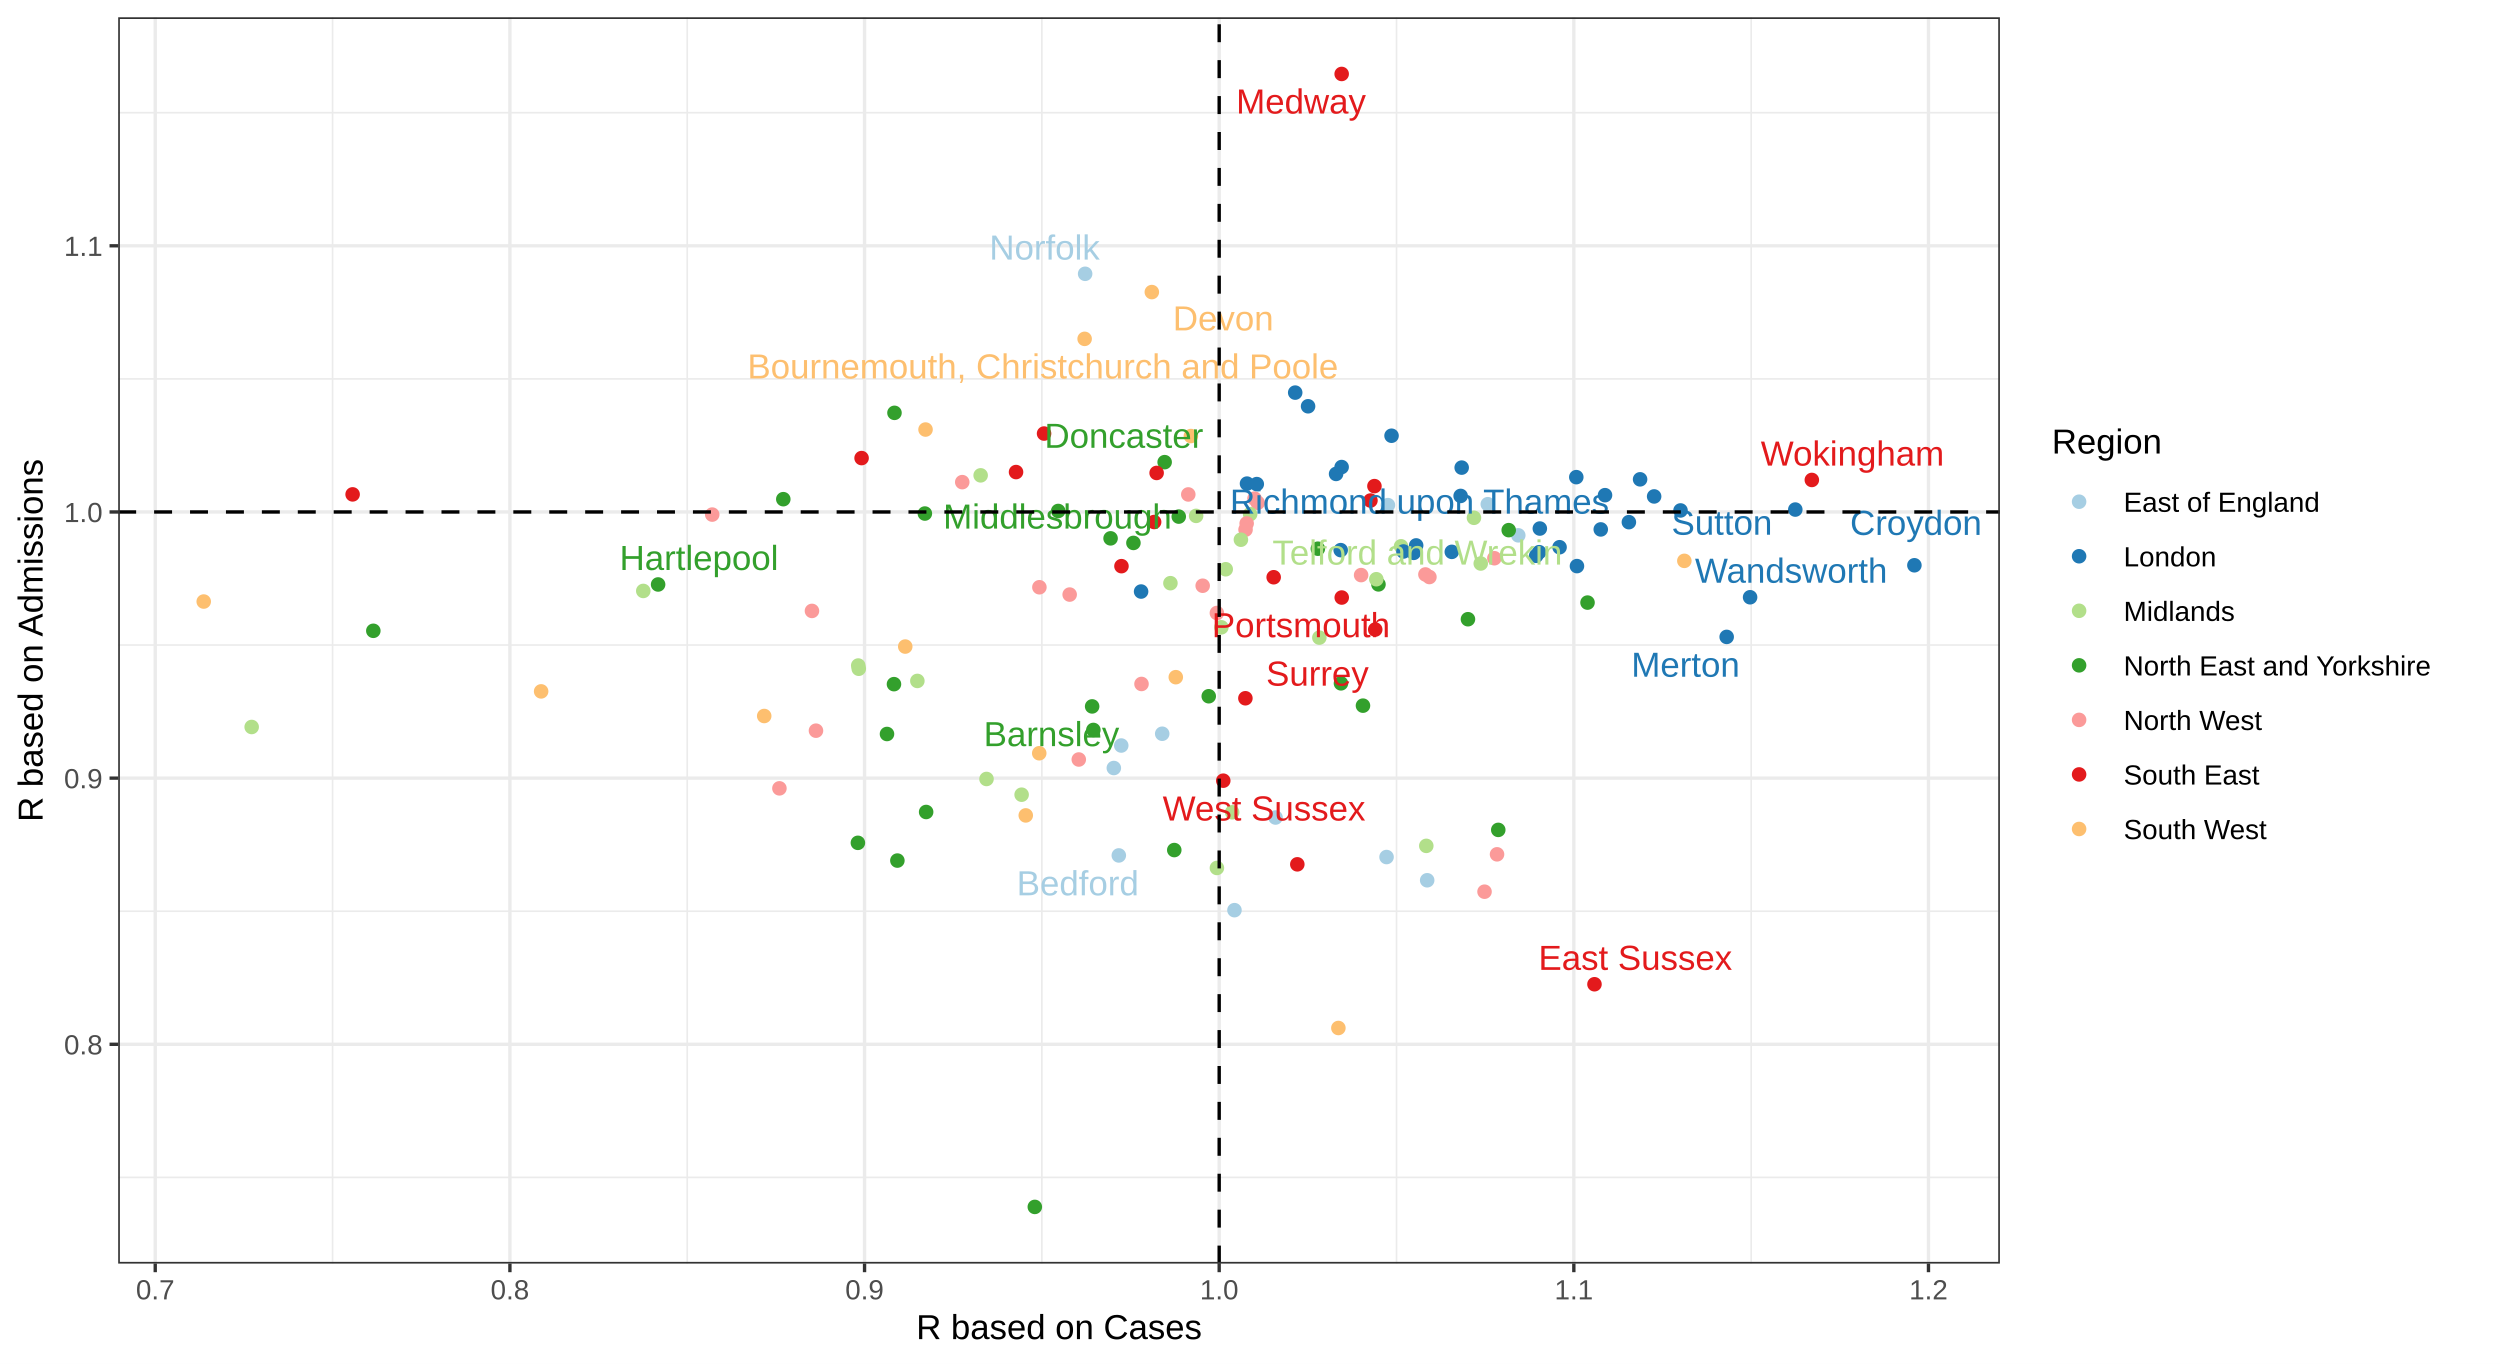
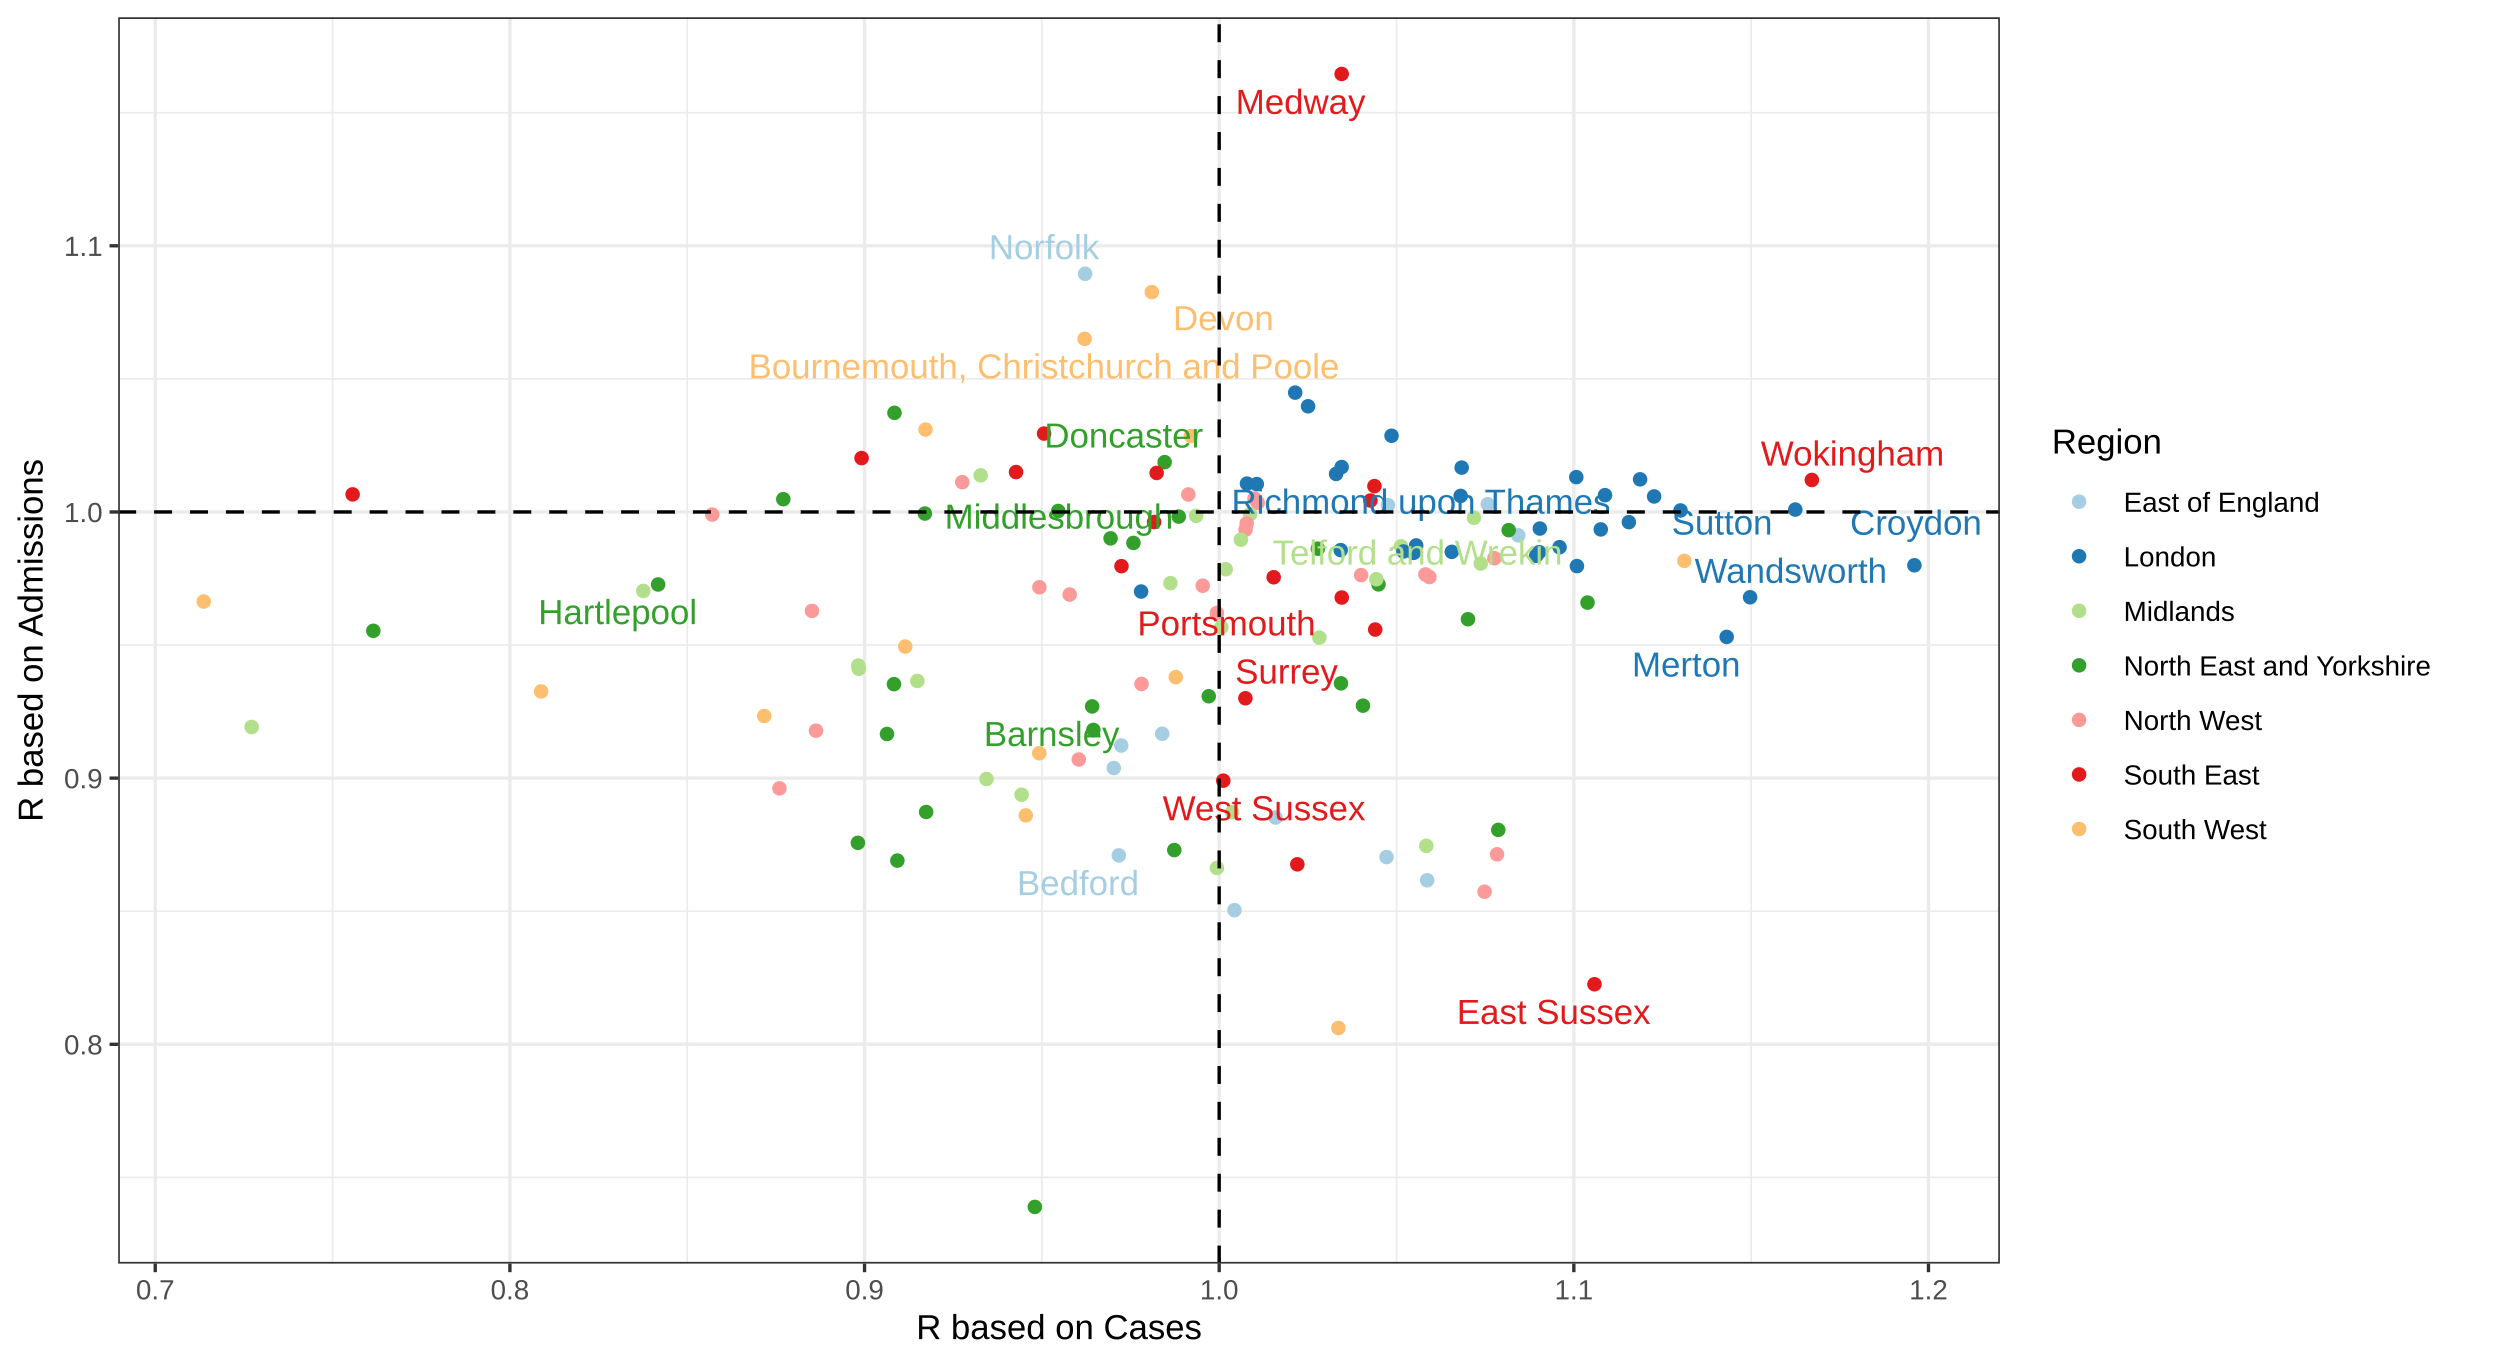
<svg xmlns="http://www.w3.org/2000/svg" class="svglite" width="792.00pt" height="432.00pt" viewBox="0 0 792.00 432.00">
  <defs>
    <style type="text/css">
    .svglite line, .svglite polyline, .svglite polygon, .svglite path, .svglite rect, .svglite circle {
      fill: none;
      stroke: #000000;
      stroke-linecap: round;
      stroke-linejoin: round;
      stroke-miterlimit: 10.00;
    }
  </style>
  </defs>
  <rect width="100%" height="100%" style="stroke: none; fill: #FFFFFF;" />
  <defs>
    <clipPath id="cpMC4wMHw3OTIuMDB8MC4wMHw0MzIuMDA=">
      <rect x="0.00" y="0.00" width="792.00" height="432.00" />
    </clipPath>
  </defs>
  <g clip-path="url(#cpMC4wMHw3OTIuMDB8MC4wMHw0MzIuMDA=)">
    <rect x="-0" y="0.00" width="792.00" height="432.00" style="stroke-width: 1.07; stroke: #FFFFFF; fill: #FFFFFF;" />
  </g>
  <defs>
    <clipPath id="cpMzcuNDR8NjMzLjU4fDUuNDh8NDAwLjI5">
      <rect x="37.44" y="5.48" width="596.13" height="394.82" />
    </clipPath>
  </defs>
  <g clip-path="url(#cpMzcuNDR8NjMzLjU4fDUuNDh8NDAwLjI5)">
    <rect x="37.44" y="5.48" width="596.13" height="394.82" style="stroke-width: 1.07; stroke: none; fill: #FFFFFF;" />
    <polyline points="37.44,373.00 633.58,373.00 " style="stroke-width: 0.53; stroke: #EBEBEB; stroke-linecap: butt;" />
    <polyline points="37.44,288.67 633.58,288.67 " style="stroke-width: 0.53; stroke: #EBEBEB; stroke-linecap: butt;" />
    <polyline points="37.44,204.35 633.58,204.35 " style="stroke-width: 0.53; stroke: #EBEBEB; stroke-linecap: butt;" />
    <polyline points="37.44,120.03 633.58,120.03 " style="stroke-width: 0.53; stroke: #EBEBEB; stroke-linecap: butt;" />
    <polyline points="37.44,35.71 633.58,35.71 " style="stroke-width: 0.53; stroke: #EBEBEB; stroke-linecap: butt;" />
    <polyline points="105.36,400.29 105.36,5.48 " style="stroke-width: 0.53; stroke: #EBEBEB; stroke-linecap: butt;" />
    <polyline points="217.71,400.29 217.71,5.48 " style="stroke-width: 0.53; stroke: #EBEBEB; stroke-linecap: butt;" />
    <polyline points="330.06,400.29 330.06,5.48 " style="stroke-width: 0.53; stroke: #EBEBEB; stroke-linecap: butt;" />
    <polyline points="442.42,400.29 442.42,5.48 " style="stroke-width: 0.53; stroke: #EBEBEB; stroke-linecap: butt;" />
    <polyline points="554.77,400.29 554.77,5.48 " style="stroke-width: 0.53; stroke: #EBEBEB; stroke-linecap: butt;" />
    <polyline points="37.44,330.84 633.58,330.84 " style="stroke-width: 1.07; stroke: #EBEBEB; stroke-linecap: butt;" />
    <polyline points="37.44,246.51 633.58,246.51 " style="stroke-width: 1.07; stroke: #EBEBEB; stroke-linecap: butt;" />
    <polyline points="37.44,162.19 633.58,162.19 " style="stroke-width: 1.07; stroke: #EBEBEB; stroke-linecap: butt;" />
    <polyline points="37.44,77.87 633.58,77.87 " style="stroke-width: 1.07; stroke: #EBEBEB; stroke-linecap: butt;" />
    <polyline points="49.18,400.29 49.18,5.48 " style="stroke-width: 1.07; stroke: #EBEBEB; stroke-linecap: butt;" />
    <polyline points="161.54,400.29 161.54,5.48 " style="stroke-width: 1.07; stroke: #EBEBEB; stroke-linecap: butt;" />
    <polyline points="273.89,400.29 273.89,5.48 " style="stroke-width: 1.07; stroke: #EBEBEB; stroke-linecap: butt;" />
    <polyline points="386.24,400.29 386.24,5.48 " style="stroke-width: 1.07; stroke: #EBEBEB; stroke-linecap: butt;" />
    <polyline points="498.59,400.29 498.59,5.48 " style="stroke-width: 1.07; stroke: #EBEBEB; stroke-linecap: butt;" />
    <polyline points="610.94,400.29 610.94,5.48 " style="stroke-width: 1.07; stroke: #EBEBEB; stroke-linecap: butt;" />
    <circle cx="424.73" cy="174.28" r="1.95" style="stroke-width: 0.71; stroke: #1F78B4; fill: #1F78B4;" />
    <circle cx="361.50" cy="187.40" r="1.95" style="stroke-width: 0.71; stroke: #1F78B4; fill: #1F78B4;" />
    <circle cx="345.99" cy="223.79" r="1.95" style="stroke-width: 0.71; stroke: #33A02C; fill: #33A02C;" />
    <circle cx="64.54" cy="190.57" r="1.95" style="stroke-width: 0.71; stroke: #FDBF6F; fill: #FDBF6F;" />
    <circle cx="354.44" cy="271.00" r="1.95" style="stroke-width: 0.71; stroke: #A6CEE3; fill: #A6CEE3;" />
    <circle cx="448.64" cy="172.79" r="1.95" style="stroke-width: 0.71; stroke: #1F78B4; fill: #1F78B4;" />
    <circle cx="443.85" cy="173.07" r="1.95" style="stroke-width: 0.71; stroke: #B2DF8A; fill: #B2DF8A;" />
    <circle cx="376.45" cy="156.64" r="1.95" style="stroke-width: 0.71; stroke: #FB9A99; fill: #FB9A99;" />
    <circle cx="341.76" cy="240.61" r="1.95" style="stroke-width: 0.71; stroke: #FB9A99; fill: #FB9A99;" />
    <circle cx="397.42" cy="157.96" r="1.95" style="stroke-width: 0.71; stroke: #FB9A99; fill: #FB9A99;" />
    <circle cx="343.61" cy="107.35" r="1.95" style="stroke-width: 0.71; stroke: #FDBF6F; fill: #FDBF6F;" />
    <circle cx="365.63" cy="165.37" r="1.95" style="stroke-width: 0.71; stroke: #E31A1C; fill: #E31A1C;" />
    <circle cx="431.79" cy="223.55" r="1.95" style="stroke-width: 0.71; stroke: #33A02C; fill: #33A02C;" />
    <circle cx="462.73" cy="157.11" r="1.95" style="stroke-width: 0.71; stroke: #1F78B4; fill: #1F78B4;" />
    <circle cx="403.50" cy="182.87" r="1.95" style="stroke-width: 0.71; stroke: #E31A1C; fill: #E31A1C;" />
    <circle cx="286.78" cy="204.83" r="1.95" style="stroke-width: 0.71; stroke: #FDBF6F; fill: #FDBF6F;" />
    <circle cx="487.82" cy="167.44" r="1.95" style="stroke-width: 0.71; stroke: #1F78B4; fill: #1F78B4;" />
    <circle cx="272.95" cy="145.12" r="1.95" style="stroke-width: 0.71; stroke: #E31A1C; fill: #E31A1C;" />
    <circle cx="394.59" cy="167.79" r="1.95" style="stroke-width: 0.71; stroke: #FB9A99; fill: #FB9A99;" />
    <circle cx="502.93" cy="190.90" r="1.95" style="stroke-width: 0.71; stroke: #33A02C; fill: #33A02C;" />
    <circle cx="452.13" cy="278.87" r="1.95" style="stroke-width: 0.71; stroke: #A6CEE3; fill: #A6CEE3;" />
    <circle cx="425.03" cy="147.96" r="1.95" style="stroke-width: 0.71; stroke: #1F78B4; fill: #1F78B4;" />
    <circle cx="439.26" cy="271.51" r="1.95" style="stroke-width: 0.71; stroke: #A6CEE3; fill: #A6CEE3;" />
    <circle cx="246.92" cy="249.75" r="1.95" style="stroke-width: 0.71; stroke: #FB9A99; fill: #FB9A99;" />
    <circle cx="304.84" cy="152.74" r="1.95" style="stroke-width: 0.71; stroke: #FB9A99; fill: #FB9A99;" />
    <circle cx="372.01" cy="269.30" r="1.95" style="stroke-width: 0.71; stroke: #33A02C; fill: #33A02C;" />
    <circle cx="370.79" cy="184.75" r="1.95" style="stroke-width: 0.71; stroke: #B2DF8A; fill: #B2DF8A;" />
    <circle cx="606.48" cy="179.08" r="1.95" style="stroke-width: 0.71; stroke: #1F78B4; fill: #1F78B4;" />
    <circle cx="284.29" cy="272.63" r="1.95" style="stroke-width: 0.71; stroke: #33A02C; fill: #33A02C;" />
    <circle cx="271.78" cy="267.01" r="1.95" style="stroke-width: 0.71; stroke: #33A02C; fill: #33A02C;" />
    <circle cx="466.95" cy="164.04" r="1.95" style="stroke-width: 0.71; stroke: #B2DF8A; fill: #B2DF8A;" />
    <circle cx="451.85" cy="267.97" r="1.95" style="stroke-width: 0.71; stroke: #B2DF8A; fill: #B2DF8A;" />
    <circle cx="364.90" cy="92.53" r="1.95" style="stroke-width: 0.71; stroke: #FDBF6F; fill: #FDBF6F;" />
    <circle cx="368.96" cy="146.41" r="1.95" style="stroke-width: 0.71; stroke: #33A02C; fill: #33A02C;" />
    <circle cx="293.21" cy="136.08" r="1.95" style="stroke-width: 0.71; stroke: #FDBF6F; fill: #FDBF6F;" />
    <circle cx="310.67" cy="150.59" r="1.95" style="stroke-width: 0.71; stroke: #B2DF8A; fill: #B2DF8A;" />
    <circle cx="398.15" cy="153.36" r="1.95" style="stroke-width: 0.71; stroke: #1F78B4; fill: #1F78B4;" />
    <circle cx="335.24" cy="161.88" r="1.95" style="stroke-width: 0.71; stroke: #33A02C; fill: #33A02C;" />
    <circle cx="505.13" cy="311.81" r="1.95" style="stroke-width: 0.71; stroke: #E31A1C; fill: #E31A1C;" />
    <circle cx="486.65" cy="176.08" r="1.95" style="stroke-width: 0.71; stroke: #1F78B4; fill: #1F78B4;" />
    <circle cx="391.08" cy="288.34" r="1.95" style="stroke-width: 0.71; stroke: #A6CEE3; fill: #A6CEE3;" />
    <circle cx="327.83" cy="382.35" r="1.95" style="stroke-width: 0.71; stroke: #33A02C; fill: #33A02C;" />
    <circle cx="329.23" cy="238.63" r="1.95" style="stroke-width: 0.71; stroke: #FDBF6F; fill: #FDBF6F;" />
    <circle cx="507.12" cy="167.72" r="1.95" style="stroke-width: 0.71; stroke: #1F78B4; fill: #1F78B4;" />
    <circle cx="257.23" cy="193.54" r="1.95" style="stroke-width: 0.71; stroke: #FB9A99; fill: #FB9A99;" />
    <circle cx="524.03" cy="157.27" r="1.95" style="stroke-width: 0.71; stroke: #1F78B4; fill: #1F78B4;" />
    <circle cx="355.28" cy="179.36" r="1.95" style="stroke-width: 0.71; stroke: #E31A1C; fill: #E31A1C;" />
    <circle cx="487.62" cy="174.93" r="1.95" style="stroke-width: 0.71; stroke: #1F78B4; fill: #1F78B4;" />
    <circle cx="395.05" cy="153.21" r="1.95" style="stroke-width: 0.71; stroke: #1F78B4; fill: #1F78B4;" />
    <circle cx="208.49" cy="185.16" r="1.95" style="stroke-width: 0.71; stroke: #33A02C; fill: #33A02C;" />
    <circle cx="499.58" cy="179.34" r="1.95" style="stroke-width: 0.71; stroke: #1F78B4; fill: #1F78B4;" />
    <circle cx="79.73" cy="230.31" r="1.95" style="stroke-width: 0.71; stroke: #B2DF8A; fill: #B2DF8A;" />
    <circle cx="352.86" cy="243.31" r="1.95" style="stroke-width: 0.71; stroke: #A6CEE3; fill: #A6CEE3;" />
    <circle cx="440.84" cy="138.04" r="1.95" style="stroke-width: 0.71; stroke: #1F78B4; fill: #1F78B4;" />
    <circle cx="410.32" cy="124.38" r="1.95" style="stroke-width: 0.71; stroke: #1F78B4; fill: #1F78B4;" />
    <circle cx="321.88" cy="149.55" r="1.95" style="stroke-width: 0.71; stroke: #E31A1C; fill: #E31A1C;" />
    <circle cx="414.40" cy="128.71" r="1.95" style="stroke-width: 0.71; stroke: #1F78B4; fill: #1F78B4;" />
    <circle cx="499.37" cy="151.16" r="1.95" style="stroke-width: 0.71; stroke: #1F78B4; fill: #1F78B4;" />
    <circle cx="435.67" cy="199.44" r="1.95" style="stroke-width: 0.71; stroke: #E31A1C; fill: #E31A1C;" />
    <circle cx="283.37" cy="130.79" r="1.95" style="stroke-width: 0.71; stroke: #33A02C; fill: #33A02C;" />
    <circle cx="532.39" cy="161.71" r="1.95" style="stroke-width: 0.71; stroke: #1F78B4; fill: #1F78B4;" />
    <circle cx="382.93" cy="220.57" r="1.95" style="stroke-width: 0.71; stroke: #33A02C; fill: #33A02C;" />
    <circle cx="473.42" cy="176.85" r="1.95" style="stroke-width: 0.71; stroke: #FB9A99; fill: #FB9A99;" />
    <circle cx="508.47" cy="156.87" r="1.95" style="stroke-width: 0.71; stroke: #1F78B4; fill: #1F78B4;" />
    <circle cx="258.50" cy="231.48" r="1.95" style="stroke-width: 0.71; stroke: #FB9A99; fill: #FB9A99;" />
    <circle cx="346.38" cy="231.25" r="1.95" style="stroke-width: 0.71; stroke: #33A02C; fill: #33A02C;" />
    <circle cx="272.06" cy="211.86" r="1.95" style="stroke-width: 0.71; stroke: #B2DF8A; fill: #B2DF8A;" />
    <circle cx="290.62" cy="215.72" r="1.95" style="stroke-width: 0.71; stroke: #B2DF8A; fill: #B2DF8A;" />
    <circle cx="516.03" cy="165.42" r="1.95" style="stroke-width: 0.71; stroke: #1F78B4; fill: #1F78B4;" />
    <circle cx="386.93" cy="198.73" r="1.95" style="stroke-width: 0.71; stroke: #B2DF8A; fill: #B2DF8A;" />
    <circle cx="431.20" cy="182.19" r="1.95" style="stroke-width: 0.71; stroke: #FB9A99; fill: #FB9A99;" />
    <circle cx="404.09" cy="258.99" r="1.95" style="stroke-width: 0.71; stroke: #A6CEE3; fill: #A6CEE3;" />
    <circle cx="338.87" cy="188.36" r="1.95" style="stroke-width: 0.71; stroke: #FB9A99; fill: #FB9A99;" />
    <circle cx="425.04" cy="23.43" r="1.95" style="stroke-width: 0.71; stroke: #E31A1C; fill: #E31A1C;" />
    <circle cx="547.01" cy="201.77" r="1.95" style="stroke-width: 0.71; stroke: #1F78B4; fill: #1F78B4;" />
    <circle cx="359.07" cy="172.00" r="1.95" style="stroke-width: 0.71; stroke: #33A02C; fill: #33A02C;" />
    <circle cx="480.99" cy="169.59" r="1.95" style="stroke-width: 0.71; stroke: #A6CEE3; fill: #A6CEE3;" />
    <circle cx="474.65" cy="262.91" r="1.95" style="stroke-width: 0.71; stroke: #33A02C; fill: #33A02C;" />
    <circle cx="459.93" cy="174.83" r="1.95" style="stroke-width: 0.71; stroke: #1F78B4; fill: #1F78B4;" />
    <circle cx="343.77" cy="86.74" r="1.95" style="stroke-width: 0.71; stroke: #A6CEE3; fill: #A6CEE3;" />
    <circle cx="424.82" cy="216.48" r="1.95" style="stroke-width: 0.71; stroke: #33A02C; fill: #33A02C;" />
    <circle cx="118.27" cy="199.84" r="1.95" style="stroke-width: 0.71; stroke: #33A02C; fill: #33A02C;" />
    <circle cx="533.60" cy="177.68" r="1.95" style="stroke-width: 0.71; stroke: #FDBF6F; fill: #FDBF6F;" />
    <circle cx="477.96" cy="167.95" r="1.95" style="stroke-width: 0.71; stroke: #33A02C; fill: #33A02C;" />
    <circle cx="281.00" cy="232.53" r="1.95" style="stroke-width: 0.71; stroke: #33A02C; fill: #33A02C;" />
    <circle cx="417.97" cy="202.00" r="1.95" style="stroke-width: 0.71; stroke: #B2DF8A; fill: #B2DF8A;" />
    <circle cx="373.43" cy="163.66" r="1.95" style="stroke-width: 0.71; stroke: #33A02C; fill: #33A02C;" />
    <circle cx="469.10" cy="178.52" r="1.95" style="stroke-width: 0.71; stroke: #B2DF8A; fill: #B2DF8A;" />
    <circle cx="378.93" cy="163.43" r="1.95" style="stroke-width: 0.71; stroke: #B2DF8A; fill: #B2DF8A;" />
    <circle cx="451.57" cy="181.99" r="1.95" style="stroke-width: 0.71; stroke: #FB9A99; fill: #FB9A99;" />
    <circle cx="435.42" cy="154.00" r="1.95" style="stroke-width: 0.71; stroke: #E31A1C; fill: #E31A1C;" />
    <circle cx="355.21" cy="236.18" r="1.95" style="stroke-width: 0.71; stroke: #A6CEE3; fill: #A6CEE3;" />
    <circle cx="372.49" cy="214.53" r="1.95" style="stroke-width: 0.71; stroke: #FDBF6F; fill: #FDBF6F;" />
    <circle cx="425.06" cy="189.30" r="1.95" style="stroke-width: 0.71; stroke: #E31A1C; fill: #E31A1C;" />
    <circle cx="366.42" cy="149.83" r="1.95" style="stroke-width: 0.71; stroke: #E31A1C; fill: #E31A1C;" />
    <circle cx="444.61" cy="174.71" r="1.95" style="stroke-width: 0.71; stroke: #1F78B4; fill: #1F78B4;" />
    <circle cx="417.50" cy="173.83" r="1.95" style="stroke-width: 0.71; stroke: #33A02C; fill: #33A02C;" />
    <circle cx="423.27" cy="150.14" r="1.95" style="stroke-width: 0.71; stroke: #1F78B4; fill: #1F78B4;" />
    <circle cx="225.63" cy="163.02" r="1.95" style="stroke-width: 0.71; stroke: #FB9A99; fill: #FB9A99;" />
    <circle cx="436.70" cy="185.13" r="1.95" style="stroke-width: 0.71; stroke: #33A02C; fill: #33A02C;" />
    <circle cx="398.45" cy="159.29" r="1.95" style="stroke-width: 0.71; stroke: #FB9A99; fill: #FB9A99;" />
    <circle cx="388.31" cy="180.34" r="1.95" style="stroke-width: 0.71; stroke: #B2DF8A; fill: #B2DF8A;" />
    <circle cx="385.51" cy="194.20" r="1.95" style="stroke-width: 0.71; stroke: #FB9A99; fill: #FB9A99;" />
    <circle cx="293.00" cy="162.69" r="1.95" style="stroke-width: 0.71; stroke: #33A02C; fill: #33A02C;" />
    <circle cx="271.89" cy="210.84" r="1.95" style="stroke-width: 0.71; stroke: #B2DF8A; fill: #B2DF8A;" />
    <circle cx="410.99" cy="273.82" r="1.95" style="stroke-width: 0.71; stroke: #E31A1C; fill: #E31A1C;" />
    <circle cx="393.12" cy="170.98" r="1.95" style="stroke-width: 0.71; stroke: #B2DF8A; fill: #B2DF8A;" />
    <circle cx="324.96" cy="258.32" r="1.95" style="stroke-width: 0.71; stroke: #FDBF6F; fill: #FDBF6F;" />
    <circle cx="171.43" cy="219.03" r="1.95" style="stroke-width: 0.71; stroke: #FDBF6F; fill: #FDBF6F;" />
    <circle cx="351.83" cy="170.55" r="1.95" style="stroke-width: 0.71; stroke: #33A02C; fill: #33A02C;" />
    <circle cx="330.76" cy="137.35" r="1.95" style="stroke-width: 0.71; stroke: #E31A1C; fill: #E31A1C;" />
    <circle cx="471.33" cy="159.73" r="1.95" style="stroke-width: 0.71; stroke: #A6CEE3; fill: #A6CEE3;" />
    <circle cx="519.58" cy="151.85" r="1.95" style="stroke-width: 0.71; stroke: #1F78B4; fill: #1F78B4;" />
    <circle cx="329.28" cy="186.04" r="1.95" style="stroke-width: 0.71; stroke: #FB9A99; fill: #FB9A99;" />
    <circle cx="203.79" cy="187.21" r="1.95" style="stroke-width: 0.71; stroke: #B2DF8A; fill: #B2DF8A;" />
    <circle cx="470.30" cy="282.49" r="1.95" style="stroke-width: 0.71; stroke: #FB9A99; fill: #FB9A99;" />
    <circle cx="283.21" cy="216.74" r="1.95" style="stroke-width: 0.71; stroke: #33A02C; fill: #33A02C;" />
    <circle cx="396.05" cy="162.89" r="1.95" style="stroke-width: 0.71; stroke: #B2DF8A; fill: #B2DF8A;" />
    <circle cx="368.19" cy="232.45" r="1.95" style="stroke-width: 0.71; stroke: #A6CEE3; fill: #A6CEE3;" />
    <circle cx="465.05" cy="196.17" r="1.95" style="stroke-width: 0.71; stroke: #33A02C; fill: #33A02C;" />
    <circle cx="394.54" cy="221.21" r="1.95" style="stroke-width: 0.71; stroke: #E31A1C; fill: #E31A1C;" />
    <circle cx="568.75" cy="161.43" r="1.95" style="stroke-width: 0.71; stroke: #1F78B4; fill: #1F78B4;" />
    <circle cx="424.00" cy="325.67" r="1.95" style="stroke-width: 0.71; stroke: #FDBF6F; fill: #FDBF6F;" />
    <circle cx="361.63" cy="216.68" r="1.95" style="stroke-width: 0.71; stroke: #FB9A99; fill: #FB9A99;" />
    <circle cx="436.02" cy="183.50" r="1.95" style="stroke-width: 0.71; stroke: #B2DF8A; fill: #B2DF8A;" />
    <circle cx="439.70" cy="160.02" r="1.95" style="stroke-width: 0.71; stroke: #A6CEE3; fill: #A6CEE3;" />
    <circle cx="377.27" cy="138.14" r="1.95" style="stroke-width: 0.71; stroke: #FDBF6F; fill: #FDBF6F;" />
    <circle cx="447.85" cy="175.15" r="1.95" style="stroke-width: 0.71; stroke: #1F78B4; fill: #1F78B4;" />
    <circle cx="452.84" cy="182.80" r="1.95" style="stroke-width: 0.71; stroke: #FB9A99; fill: #FB9A99;" />
    <circle cx="293.40" cy="257.24" r="1.95" style="stroke-width: 0.71; stroke: #33A02C; fill: #33A02C;" />
    <circle cx="385.52" cy="274.97" r="1.95" style="stroke-width: 0.71; stroke: #B2DF8A; fill: #B2DF8A;" />
    <circle cx="494.07" cy="173.36" r="1.95" style="stroke-width: 0.71; stroke: #1F78B4; fill: #1F78B4;" />
    <circle cx="554.43" cy="189.21" r="1.95" style="stroke-width: 0.71; stroke: #1F78B4; fill: #1F78B4;" />
    <circle cx="474.26" cy="270.65" r="1.95" style="stroke-width: 0.71; stroke: #FB9A99; fill: #FB9A99;" />
    <circle cx="323.65" cy="251.76" r="1.95" style="stroke-width: 0.71; stroke: #B2DF8A; fill: #B2DF8A;" />
    <circle cx="111.71" cy="156.62" r="1.95" style="stroke-width: 0.71; stroke: #E31A1C; fill: #E31A1C;" />
    <circle cx="387.53" cy="247.32" r="1.95" style="stroke-width: 0.71; stroke: #E31A1C; fill: #E31A1C;" />
    <circle cx="463.06" cy="148.14" r="1.95" style="stroke-width: 0.71; stroke: #1F78B4; fill: #1F78B4;" />
    <circle cx="394.94" cy="165.83" r="1.95" style="stroke-width: 0.71; stroke: #FB9A99; fill: #FB9A99;" />
    <circle cx="242.10" cy="226.83" r="1.95" style="stroke-width: 0.71; stroke: #FDBF6F; fill: #FDBF6F;" />
    <circle cx="434.16" cy="158.57" r="1.95" style="stroke-width: 0.71; stroke: #E31A1C; fill: #E31A1C;" />
    <circle cx="381.01" cy="185.56" r="1.95" style="stroke-width: 0.71; stroke: #FB9A99; fill: #FB9A99;" />
    <circle cx="573.99" cy="152.05" r="1.95" style="stroke-width: 0.71; stroke: #E31A1C; fill: #E31A1C;" />
    <circle cx="390.35" cy="257.33" r="1.95" style="stroke-width: 0.71; stroke: #B2DF8A; fill: #B2DF8A;" />
    <circle cx="312.53" cy="246.78" r="1.95" style="stroke-width: 0.71; stroke: #B2DF8A; fill: #B2DF8A;" />
    <circle cx="248.15" cy="158.14" r="1.95" style="stroke-width: 0.71; stroke: #33A02C; fill: #33A02C;" />
-     <text x="333.11" y="236.38" text-anchor="middle" style="font-size: 11.04px; fill: #33A02C; font-family: Liberation Sans;" textLength="47.79px" lengthAdjust="spacingAndGlyphs">Barnsley</text>
-     <text x="341.43" y="283.63" text-anchor="middle" style="font-size: 11.04px; fill: #A6CEE3; font-family: Liberation Sans;" textLength="43.32px" lengthAdjust="spacingAndGlyphs">Bedford</text>
-     <text x="330.37" y="119.91" text-anchor="middle" style="font-size: 11.04px; fill: #FDBF6F; font-family: Liberation Sans;" textLength="209.37px" lengthAdjust="spacingAndGlyphs">Bournemouth, Christchurch and Poole</text>
-     <text x="606.97" y="169.46" text-anchor="middle" style="font-size: 11.04px; fill: #1F78B4; font-family: Liberation Sans;" textLength="46.01px" lengthAdjust="spacingAndGlyphs">Croydon</text>
-     <text x="387.52" y="104.68" text-anchor="middle" style="font-size: 11.04px; fill: #FDBF6F; font-family: Liberation Sans;" textLength="35.55px" lengthAdjust="spacingAndGlyphs">Devon</text>
-     <text x="356.04" y="141.87" text-anchor="middle" style="font-size: 11.04px; fill: #33A02C; font-family: Liberation Sans;" textLength="56.46px" lengthAdjust="spacingAndGlyphs">Doncaster</text>
-     <text x="518.07" y="307.26" text-anchor="middle" style="font-size: 11.04px; fill: #E31A1C; font-family: Liberation Sans;" textLength="65.92px" lengthAdjust="spacingAndGlyphs">East Sussex</text>
-     <text x="221.44" y="180.57" text-anchor="middle" style="font-size: 11.04px; fill: #33A02C; font-family: Liberation Sans;" textLength="57.33px" lengthAdjust="spacingAndGlyphs">Hartlepool</text>
-     <text x="412.17" y="35.97" text-anchor="middle" style="font-size: 11.04px; fill: #E31A1C; font-family: Liberation Sans;" textLength="45.62px" lengthAdjust="spacingAndGlyphs">Medway</text>
-     <text x="533.98" y="214.39" text-anchor="middle" style="font-size: 11.04px; fill: #1F78B4; font-family: Liberation Sans;" textLength="38.91px" lengthAdjust="spacingAndGlyphs">Merton</text>
-     <text x="335.00" y="167.45" text-anchor="middle" style="font-size: 11.04px; fill: #33A02C; font-family: Liberation Sans;" textLength="81.20px" lengthAdjust="spacingAndGlyphs">Middlesbrough</text>
-     <text x="330.91" y="82.24" text-anchor="middle" style="font-size: 11.04px; fill: #A6CEE3; font-family: Liberation Sans;" textLength="39.61px" lengthAdjust="spacingAndGlyphs">Norfolk</text>
-     <text x="412.14" y="201.87" text-anchor="middle" style="font-size: 11.04px; fill: #E31A1C; font-family: Liberation Sans;" textLength="63.41px" lengthAdjust="spacingAndGlyphs">Portsmouth</text>
-     <text x="449.70" y="162.73" text-anchor="middle" style="font-size: 11.04px; fill: #1F78B4; font-family: Liberation Sans;" textLength="133.77px" lengthAdjust="spacingAndGlyphs">Richmond upon Thames</text>
-     <text x="417.36" y="217.22" text-anchor="middle" style="font-size: 11.04px; fill: #E31A1C; font-family: Liberation Sans;" textLength="35.94px" lengthAdjust="spacingAndGlyphs">Surrey</text>
-     <text x="545.50" y="169.40" text-anchor="middle" style="font-size: 11.04px; fill: #1F78B4; font-family: Liberation Sans;" textLength="36.38px" lengthAdjust="spacingAndGlyphs">Sutton</text>
-     <text x="449.02" y="178.87" text-anchor="middle" style="font-size: 11.04px; fill: #B2DF8A; font-family: Liberation Sans;" textLength="102.39px" lengthAdjust="spacingAndGlyphs">Telford and Wrekin</text>
-     <text x="567.44" y="184.61" text-anchor="middle" style="font-size: 11.04px; fill: #1F78B4; font-family: Liberation Sans;" textLength="68.32px" lengthAdjust="spacingAndGlyphs">Wandsworth</text>
-     <text x="400.45" y="259.94" text-anchor="middle" style="font-size: 11.04px; fill: #E31A1C; font-family: Liberation Sans;" textLength="69.24px" lengthAdjust="spacingAndGlyphs">West Sussex</text>
-     <text x="586.86" y="147.50" text-anchor="middle" style="font-size: 11.04px; fill: #E31A1C; font-family: Liberation Sans;" textLength="64.94px" lengthAdjust="spacingAndGlyphs">Wokingham</text>
+     <text x="333.16" y="236.34" text-anchor="middle" style="font-size: 11.04px; fill: #33A02C; font-family: Liberation Sans;" textLength="47.79px" lengthAdjust="spacingAndGlyphs">Barnsley</text>
+     <text x="341.51" y="283.56" text-anchor="middle" style="font-size: 11.04px; fill: #A6CEE3; font-family: Liberation Sans;" textLength="43.32px" lengthAdjust="spacingAndGlyphs">Bedford</text>
+     <text x="330.72" y="119.88" text-anchor="middle" style="font-size: 11.04px; fill: #FDBF6F; font-family: Liberation Sans;" textLength="209.37px" lengthAdjust="spacingAndGlyphs">Bournemouth, Christchurch and Poole</text>
+     <text x="606.97" y="169.41" text-anchor="middle" style="font-size: 11.04px; fill: #1F78B4; font-family: Liberation Sans;" textLength="46.01px" lengthAdjust="spacingAndGlyphs">Croydon</text>
+     <text x="387.56" y="104.62" text-anchor="middle" style="font-size: 11.04px; fill: #FDBF6F; font-family: Liberation Sans;" textLength="35.55px" lengthAdjust="spacingAndGlyphs">Devon</text>
+     <text x="356.00" y="141.78" text-anchor="middle" style="font-size: 11.04px; fill: #33A02C; font-family: Liberation Sans;" textLength="56.46px" lengthAdjust="spacingAndGlyphs">Doncaster</text>
+     <text x="492.20" y="324.39" text-anchor="middle" style="font-size: 11.04px; fill: #E31A1C; font-family: Liberation Sans;" textLength="65.92px" lengthAdjust="spacingAndGlyphs">East Sussex</text>
+     <text x="195.67" y="197.72" text-anchor="middle" style="font-size: 11.04px; fill: #33A02C; font-family: Liberation Sans;" textLength="57.33px" lengthAdjust="spacingAndGlyphs">Hartlepool</text>
+     <text x="412.03" y="36.08" text-anchor="middle" style="font-size: 11.04px; fill: #E31A1C; font-family: Liberation Sans;" textLength="45.62px" lengthAdjust="spacingAndGlyphs">Medway</text>
+     <text x="534.20" y="214.33" text-anchor="middle" style="font-size: 11.04px; fill: #1F78B4; font-family: Liberation Sans;" textLength="38.91px" lengthAdjust="spacingAndGlyphs">Merton</text>
+     <text x="335.47" y="167.48" text-anchor="middle" style="font-size: 11.04px; fill: #33A02C; font-family: Liberation Sans;" textLength="81.20px" lengthAdjust="spacingAndGlyphs">Middlesbrough</text>
+     <text x="330.75" y="82.10" text-anchor="middle" style="font-size: 11.04px; fill: #A6CEE3; font-family: Liberation Sans;" textLength="39.61px" lengthAdjust="spacingAndGlyphs">Norfolk</text>
+     <text x="388.55" y="201.30" text-anchor="middle" style="font-size: 11.04px; fill: #E31A1C; font-family: Liberation Sans;" textLength="63.41px" lengthAdjust="spacingAndGlyphs">Portsmouth</text>
+     <text x="450.16" y="162.75" text-anchor="middle" style="font-size: 11.04px; fill: #1F78B4; font-family: Liberation Sans;" textLength="133.77px" lengthAdjust="spacingAndGlyphs">Richmond upon Thames</text>
+     <text x="407.57" y="216.57" text-anchor="middle" style="font-size: 11.04px; fill: #E31A1C; font-family: Liberation Sans;" textLength="35.94px" lengthAdjust="spacingAndGlyphs">Surrey</text>
+     <text x="545.55" y="169.35" text-anchor="middle" style="font-size: 11.04px; fill: #1F78B4; font-family: Liberation Sans;" textLength="36.38px" lengthAdjust="spacingAndGlyphs">Sutton</text>
+     <text x="449.07" y="178.87" text-anchor="middle" style="font-size: 11.04px; fill: #B2DF8A; font-family: Liberation Sans;" textLength="102.39px" lengthAdjust="spacingAndGlyphs">Telford and Wrekin</text>
+     <text x="567.33" y="184.66" text-anchor="middle" style="font-size: 11.04px; fill: #1F78B4; font-family: Liberation Sans;" textLength="68.32px" lengthAdjust="spacingAndGlyphs">Wandsworth</text>
+     <text x="400.44" y="259.87" text-anchor="middle" style="font-size: 11.04px; fill: #E31A1C; font-family: Liberation Sans;" textLength="69.24px" lengthAdjust="spacingAndGlyphs">West Sussex</text>
+     <text x="586.87" y="147.50" text-anchor="middle" style="font-size: 11.04px; fill: #E31A1C; font-family: Liberation Sans;" textLength="64.94px" lengthAdjust="spacingAndGlyphs">Wokingham</text>
    <line x1="386.24" y1="400.29" x2="386.24" y2="5.48" style="stroke-width: 1.07; stroke-dasharray: 5.69,5.69; stroke-linecap: butt;" />
    <line x1="37.44" y1="162.19" x2="633.58" y2="162.19" style="stroke-width: 1.07; stroke-dasharray: 5.69,5.69; stroke-linecap: butt;" />
    <rect x="37.44" y="5.48" width="596.13" height="394.82" style="stroke-width: 1.07; stroke: #333333;" />
  </g>
  <g clip-path="url(#cpMC4wMHw3OTIuMDB8MC4wMHw0MzIuMDA=)">
    <text x="32.51" y="334.04" text-anchor="end" style="font-size: 8.80px; fill: #4D4D4D; font-family: Liberation Sans;" textLength="13.98px" lengthAdjust="spacingAndGlyphs">0.8</text>
    <text x="32.51" y="249.72" text-anchor="end" style="font-size: 8.80px; fill: #4D4D4D; font-family: Liberation Sans;" textLength="13.98px" lengthAdjust="spacingAndGlyphs">0.9</text>
    <text x="32.51" y="165.40" text-anchor="end" style="font-size: 8.80px; fill: #4D4D4D; font-family: Liberation Sans;" textLength="13.98px" lengthAdjust="spacingAndGlyphs">1.0</text>
    <text x="32.51" y="81.07" text-anchor="end" style="font-size: 8.80px; fill: #4D4D4D; font-family: Liberation Sans;" textLength="13.98px" lengthAdjust="spacingAndGlyphs">1.1</text>
    <polyline points="34.70,330.84 37.44,330.84 " style="stroke-width: 1.07; stroke: #333333; stroke-linecap: butt;" />
    <polyline points="34.70,246.51 37.44,246.51 " style="stroke-width: 1.07; stroke: #333333; stroke-linecap: butt;" />
    <polyline points="34.70,162.19 37.44,162.19 " style="stroke-width: 1.07; stroke: #333333; stroke-linecap: butt;" />
    <polyline points="34.70,77.87 37.44,77.87 " style="stroke-width: 1.07; stroke: #333333; stroke-linecap: butt;" />
    <polyline points="49.18,403.03 49.18,400.29 " style="stroke-width: 1.07; stroke: #333333; stroke-linecap: butt;" />
    <polyline points="161.54,403.03 161.54,400.29 " style="stroke-width: 1.07; stroke: #333333; stroke-linecap: butt;" />
    <polyline points="273.89,403.03 273.89,400.29 " style="stroke-width: 1.07; stroke: #333333; stroke-linecap: butt;" />
    <polyline points="386.24,403.03 386.24,400.29 " style="stroke-width: 1.07; stroke: #333333; stroke-linecap: butt;" />
    <polyline points="498.59,403.03 498.59,400.29 " style="stroke-width: 1.07; stroke: #333333; stroke-linecap: butt;" />
    <polyline points="610.94,403.03 610.94,400.29 " style="stroke-width: 1.07; stroke: #333333; stroke-linecap: butt;" />
    <text x="49.18" y="411.64" text-anchor="middle" style="font-size: 8.80px; fill: #4D4D4D; font-family: Liberation Sans;" textLength="13.98px" lengthAdjust="spacingAndGlyphs">0.7</text>
    <text x="161.54" y="411.64" text-anchor="middle" style="font-size: 8.80px; fill: #4D4D4D; font-family: Liberation Sans;" textLength="13.98px" lengthAdjust="spacingAndGlyphs">0.8</text>
    <text x="273.89" y="411.64" text-anchor="middle" style="font-size: 8.80px; fill: #4D4D4D; font-family: Liberation Sans;" textLength="13.98px" lengthAdjust="spacingAndGlyphs">0.9</text>
    <text x="386.24" y="411.64" text-anchor="middle" style="font-size: 8.80px; fill: #4D4D4D; font-family: Liberation Sans;" textLength="13.98px" lengthAdjust="spacingAndGlyphs">1.0</text>
    <text x="498.59" y="411.64" text-anchor="middle" style="font-size: 8.80px; fill: #4D4D4D; font-family: Liberation Sans;" textLength="13.98px" lengthAdjust="spacingAndGlyphs">1.1</text>
    <text x="610.94" y="411.64" text-anchor="middle" style="font-size: 8.80px; fill: #4D4D4D; font-family: Liberation Sans;" textLength="13.98px" lengthAdjust="spacingAndGlyphs">1.2</text>
    <text x="335.51" y="424.23" text-anchor="middle" style="font-size: 11.00px; font-family: Liberation Sans;" textLength="97.70px" lengthAdjust="spacingAndGlyphs">R based on Cases</text>
    <text transform="translate(13.50,202.89) rotate(-90)" text-anchor="middle" style="font-size: 11.00px; font-family: Liberation Sans;" textLength="127.09px" lengthAdjust="spacingAndGlyphs">R based on Admissions</text>
    <rect x="644.54" y="129.03" width="141.98" height="147.71" style="stroke-width: 1.07; stroke: none; fill: #FFFFFF;" />
    <text x="650.02" y="143.68" style="font-size: 11.00px; font-family: Liberation Sans;" textLength="37.66px" lengthAdjust="spacingAndGlyphs">Region</text>
    <rect x="650.02" y="150.30" width="17.28" height="17.28" style="stroke-width: 1.07; stroke: none; fill: #FFFFFF;" />
    <circle cx="658.66" cy="158.94" r="1.95" style="stroke-width: 0.71; stroke: #A6CEE3; fill: #A6CEE3;" />
    <rect x="650.02" y="167.58" width="17.28" height="17.28" style="stroke-width: 1.07; stroke: none; fill: #FFFFFF;" />
    <circle cx="658.66" cy="176.22" r="1.95" style="stroke-width: 0.71; stroke: #1F78B4; fill: #1F78B4;" />
    <rect x="650.02" y="184.86" width="17.28" height="17.28" style="stroke-width: 1.07; stroke: none; fill: #FFFFFF;" />
    <circle cx="658.66" cy="193.50" r="1.95" style="stroke-width: 0.71; stroke: #B2DF8A; fill: #B2DF8A;" />
    <rect x="650.02" y="202.14" width="17.28" height="17.28" style="stroke-width: 1.07; stroke: none; fill: #FFFFFF;" />
    <circle cx="658.66" cy="210.78" r="1.95" style="stroke-width: 0.71; stroke: #33A02C; fill: #33A02C;" />
    <rect x="650.02" y="219.42" width="17.28" height="17.28" style="stroke-width: 1.07; stroke: none; fill: #FFFFFF;" />
    <circle cx="658.66" cy="228.06" r="1.95" style="stroke-width: 0.71; stroke: #FB9A99; fill: #FB9A99;" />
    <rect x="650.02" y="236.70" width="17.28" height="17.28" style="stroke-width: 1.07; stroke: none; fill: #FFFFFF;" />
    <circle cx="658.66" cy="245.34" r="1.95" style="stroke-width: 0.71; stroke: #E31A1C; fill: #E31A1C;" />
    <rect x="650.02" y="253.98" width="17.28" height="17.28" style="stroke-width: 1.07; stroke: none; fill: #FFFFFF;" />
    <circle cx="658.66" cy="262.62" r="1.95" style="stroke-width: 0.71; stroke: #FDBF6F; fill: #FDBF6F;" />
    <text x="672.77" y="162.15" style="font-size: 8.80px; font-family: Liberation Sans;" textLength="68.77px" lengthAdjust="spacingAndGlyphs">East of England</text>
    <text x="672.77" y="179.43" style="font-size: 8.80px; font-family: Liberation Sans;" textLength="32.26px" lengthAdjust="spacingAndGlyphs">London</text>
    <text x="672.77" y="196.71" style="font-size: 8.80px; font-family: Liberation Sans;" textLength="39.21px" lengthAdjust="spacingAndGlyphs">Midlands</text>
    <text x="672.77" y="213.99" style="font-size: 8.80px; font-family: Liberation Sans;" textLength="108.27px" lengthAdjust="spacingAndGlyphs">North East and Yorkshire</text>
    <text x="672.77" y="231.27" style="font-size: 8.80px; font-family: Liberation Sans;" textLength="49.02px" lengthAdjust="spacingAndGlyphs">North West</text>
    <text x="672.77" y="248.55" style="font-size: 8.80px; font-family: Liberation Sans;" textLength="47.35px" lengthAdjust="spacingAndGlyphs">South East</text>
    <text x="672.77" y="265.83" style="font-size: 8.80px; font-family: Liberation Sans;" textLength="49.99px" lengthAdjust="spacingAndGlyphs">South West</text>
  </g>
</svg>
